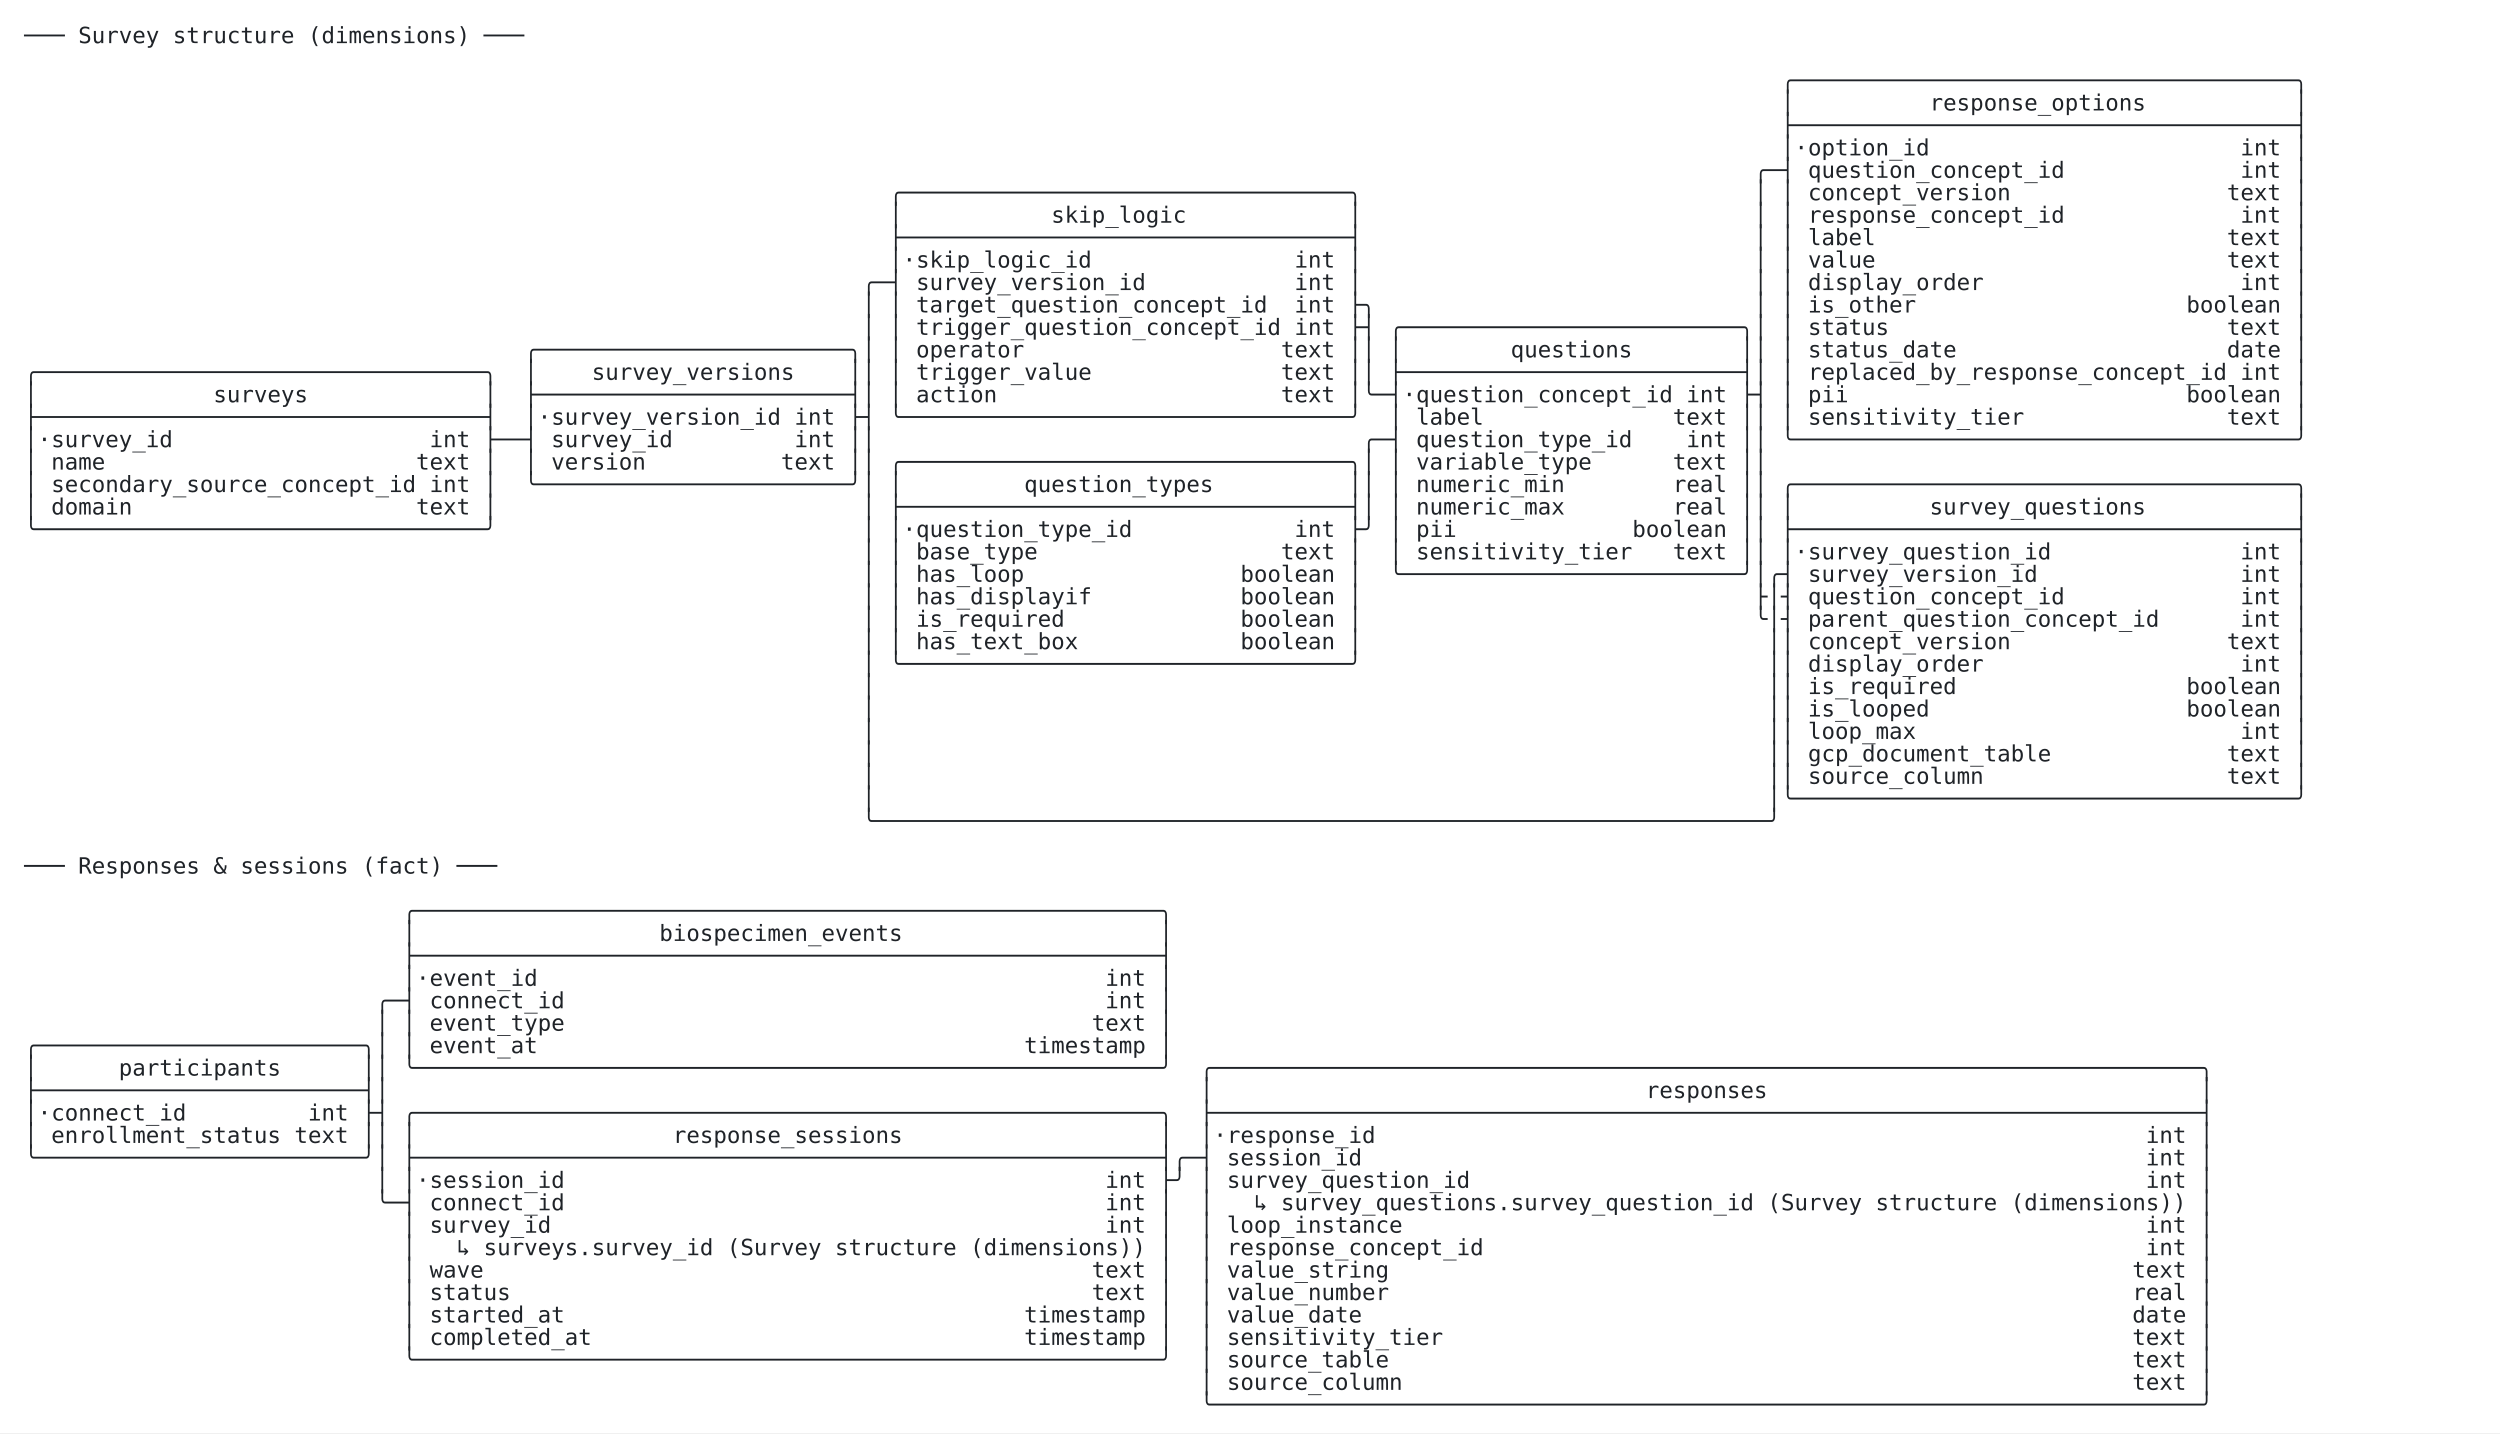
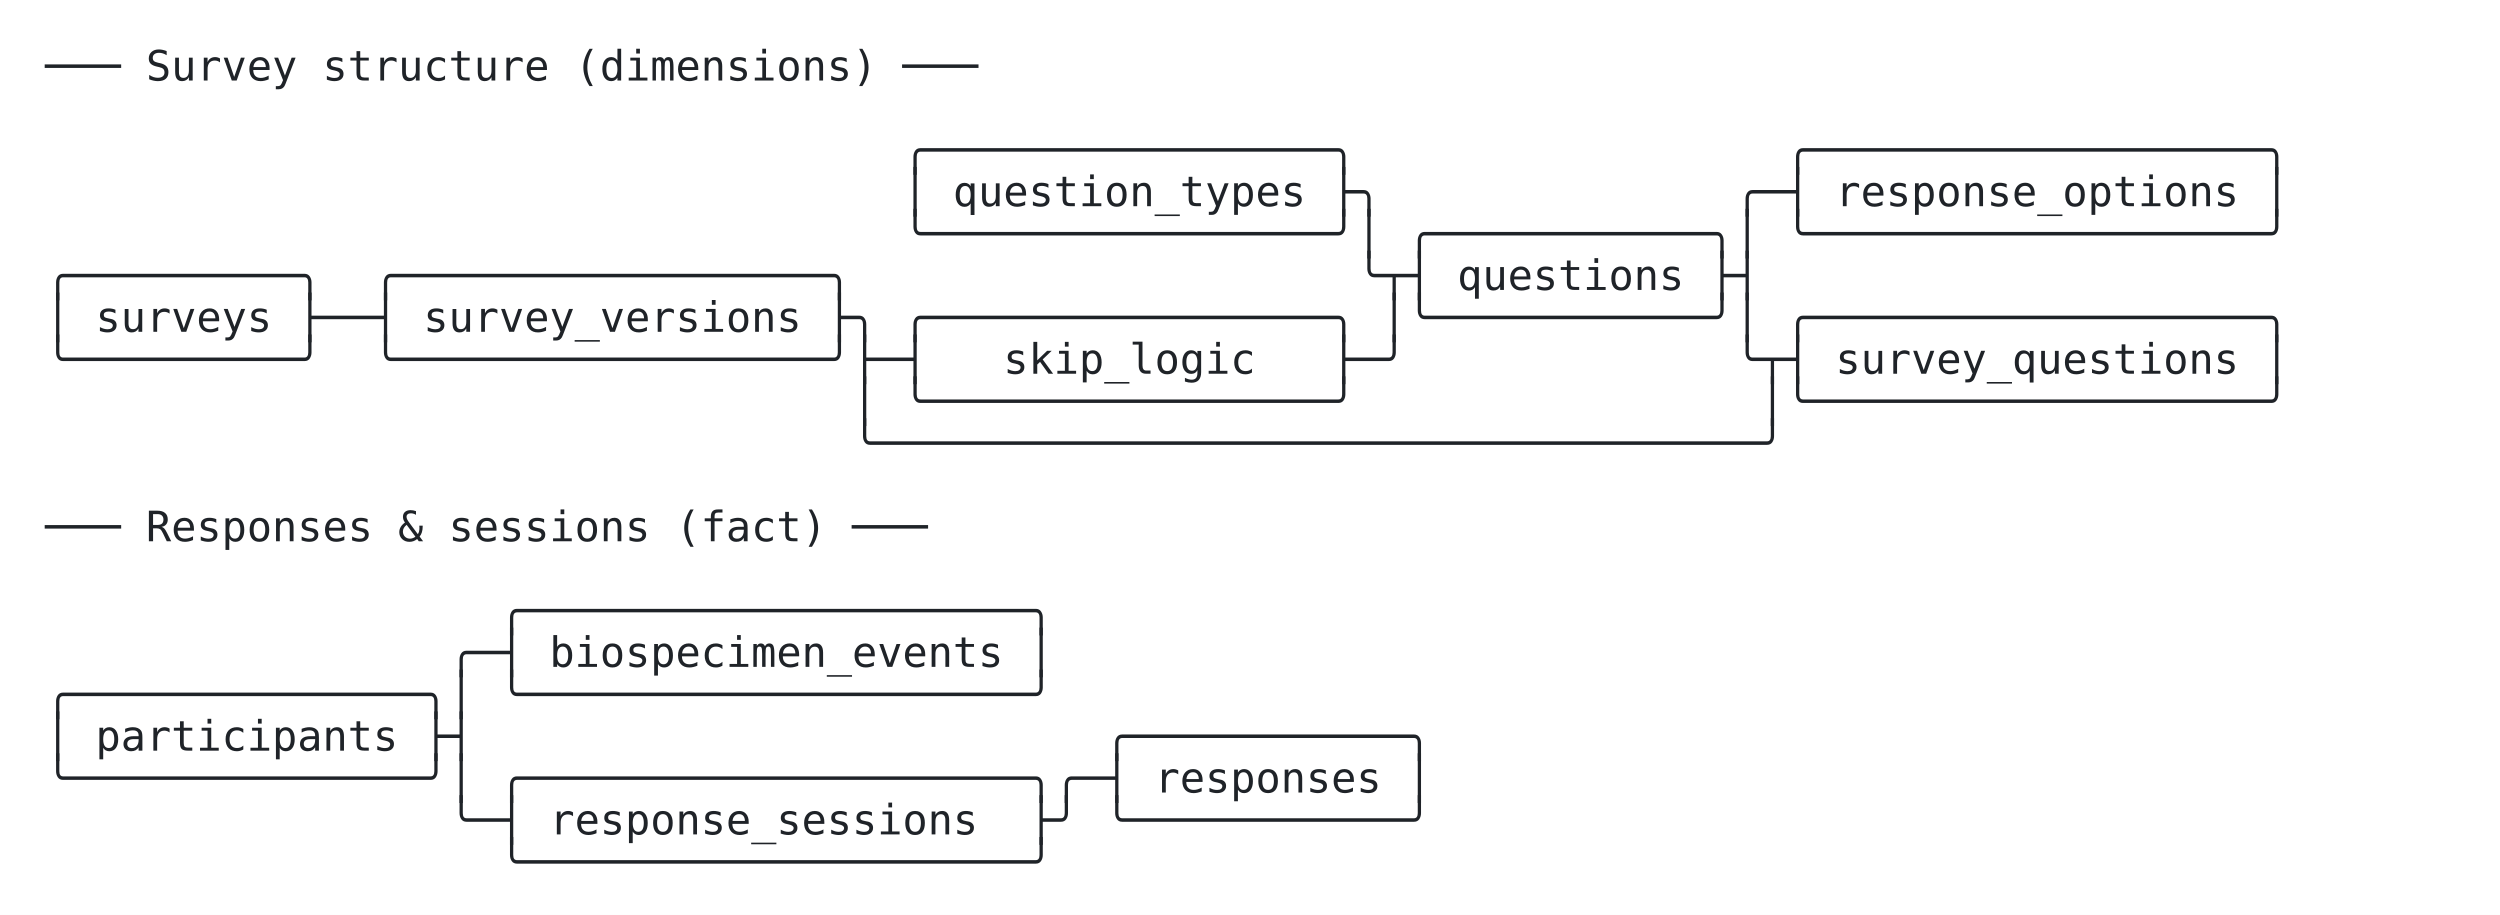
- <svg xmlns="http://www.w3.org/2000/svg" width="1448" height="830" viewBox="0 0 1448 830">
-   <rect width="1448" height="830" fill="#ffffff" />
+ <svg xmlns="http://www.w3.org/2000/svg" width="776" height="284" viewBox="0 0 776 284">
+   <rect width="776" height="284" fill="#ffffff" />
  <text font-family="ui-monospace, SFMono-Regular, 'SF Mono', Menlo, Consolas, 'DejaVu Sans Mono', monospace" font-size="13" fill="#1f2328" xml:space="preserve">
    <tspan x="14" y="25">─── Survey structure (dimensions) ───</tspan>
    <tspan x="14" y="38" />
-     <tspan x="14" y="51">                                                                                                                                  ╭─────────────────────────────────────╮</tspan>
-     <tspan x="14" y="64">                                                                                                                                  │          response_options           │</tspan>
-     <tspan x="14" y="77">                                                                                                                                  ├─────────────────────────────────────┤</tspan>
-     <tspan x="14" y="90">                                                                                                                                  │·option_id                       int │</tspan>
-     <tspan x="14" y="103">                                                                                                                                ╭─┤ question_concept_id             int │</tspan>
-     <tspan x="14" y="116">                                                                ╭─────────────────────────────────╮                             │ │ concept_version                text │</tspan>
-     <tspan x="14" y="129">                                                                │           skip_logic            │                             │ │ response_concept_id             int │</tspan>
-     <tspan x="14" y="142">                                                                ├─────────────────────────────────┤                             │ │ label                          text │</tspan>
-     <tspan x="14" y="155">                                                                │·skip_logic_id               int │                             │ │ value                          text │</tspan>
-     <tspan x="14" y="168">                                                              ╭─┤ survey_version_id           int │                             │ │ display_order                   int │</tspan>
-     <tspan x="14" y="181">                                                              │ │ target_question_concept_id  int ├╮                            │ │ is_other                    boolean │</tspan>
-     <tspan x="14" y="194">                                                              │ │ trigger_question_concept_id int ├┤ ╭─────────────────────────╮│ │ status                         text │</tspan>
-     <tspan x="14" y="207">                                     ╭───────────────────────╮│ │ operator                   text ││ │        questions        ││ │ status_date                    date │</tspan>
-     <tspan x="14" y="220">╭─────────────────────────────────╮  │    survey_versions    ││ │ trigger_value              text ││ ├─────────────────────────┤│ │ replaced_by_response_concept_id int │</tspan>
-     <tspan x="14" y="233">│             surveys             │  ├───────────────────────┤│ │ action                     text │╰─┤·question_concept_id int ├┤ │ pii                         boolean │</tspan>
-     <tspan x="14" y="246">├─────────────────────────────────┤  │·survey_version_id int ├┤ ╰─────────────────────────────────╯  │ label              text ││ │ sensitivity_tier               text │</tspan>
-     <tspan x="14" y="259">│·survey_id                   int ├──┤ survey_id         int ││                                    ╭─┤ question_type_id    int ││ ╰─────────────────────────────────────╯</tspan>
-     <tspan x="14" y="272">│ name                       text │  │ version          text ││ ╭─────────────────────────────────╮│ │ variable_type      text ││</tspan>
-     <tspan x="14" y="285">│ secondary_source_concept_id int │  ╰───────────────────────╯│ │         question_types          ││ │ numeric_min        real ││ ╭─────────────────────────────────────╮</tspan>
-     <tspan x="14" y="298">│ domain                     text │                           │ ├─────────────────────────────────┤│ │ numeric_max        real ││ │          survey_questions           │</tspan>
-     <tspan x="14" y="311">╰─────────────────────────────────╯                           │ │·question_type_id            int ├╯ │ pii             boolean ││ ├─────────────────────────────────────┤</tspan>
-     <tspan x="14" y="324">                                                              │ │ base_type                  text │  │ sensitivity_tier   text ││ │·survey_question_id              int │</tspan>
-     <tspan x="14" y="337">                                                              │ │ has_loop                boolean │  ╰─────────────────────────╯│╭┤ survey_version_id               int │</tspan>
-     <tspan x="14" y="350">                                                              │ │ has_displayif           boolean │                             ├│┤ question_concept_id             int │</tspan>
-     <tspan x="14" y="363">                                                              │ │ is_required             boolean │                             ╰│┤ parent_question_concept_id      int │</tspan>
-     <tspan x="14" y="376">                                                              │ │ has_text_box            boolean │                              ││ concept_version                text │</tspan>
-     <tspan x="14" y="389">                                                              │ ╰─────────────────────────────────╯                              ││ display_order                   int │</tspan>
-     <tspan x="14" y="402">                                                              │                                                                  ││ is_required                 boolean │</tspan>
-     <tspan x="14" y="415">                                                              │                                                                  ││ is_looped                   boolean │</tspan>
-     <tspan x="14" y="428">                                                              │                                                                  ││ loop_max                        int │</tspan>
-     <tspan x="14" y="441">                                                              │                                                                  ││ gcp_document_table             text │</tspan>
-     <tspan x="14" y="454">                                                              │                                                                  ││ source_column                  text │</tspan>
-     <tspan x="14" y="467">                                                              │                                                                  │╰─────────────────────────────────────╯</tspan>
-     <tspan x="14" y="480">                                                              ╰──────────────────────────────────────────────────────────────────╯</tspan>
-     <tspan x="14" y="493" />
-     <tspan x="14" y="506">─── Responses &amp; sessions (fact) ───</tspan>
-     <tspan x="14" y="519" />
-     <tspan x="14" y="532">                            ╭───────────────────────────────────────────────────────╮</tspan>
-     <tspan x="14" y="545">                            │                  biospecimen_events                   │</tspan>
-     <tspan x="14" y="558">                            ├───────────────────────────────────────────────────────┤</tspan>
-     <tspan x="14" y="571">                            │·event_id                                          int │</tspan>
-     <tspan x="14" y="584">                          ╭─┤ connect_id                                        int │</tspan>
-     <tspan x="14" y="597">                          │ │ event_type                                       text │</tspan>
-     <tspan x="14" y="610">╭────────────────────────╮│ │ event_at                                    timestamp │</tspan>
-     <tspan x="14" y="623">│      participants      ││ ╰───────────────────────────────────────────────────────╯  ╭─────────────────────────────────────────────────────────────────────────╮</tspan>
-     <tspan x="14" y="636">├────────────────────────┤│                                                            │                                responses                                │</tspan>
-     <tspan x="14" y="649">│·connect_id         int ├┤ ╭───────────────────────────────────────────────────────╮  ├─────────────────────────────────────────────────────────────────────────┤</tspan>
-     <tspan x="14" y="662">│ enrollment_status text ││ │                   response_sessions                   │  │·response_id                                                         int │</tspan>
-     <tspan x="14" y="675">╰────────────────────────╯│ ├───────────────────────────────────────────────────────┤╭─┤ session_id                                                          int │</tspan>
-     <tspan x="14" y="688">                          │ │·session_id                                        int ├╯ │ survey_question_id                                                  int │</tspan>
-     <tspan x="14" y="701">                          ╰─┤ connect_id                                        int │  │   ↳ survey_questions.survey_question_id (Survey structure (dimensions)) │</tspan>
-     <tspan x="14" y="714">                            │ survey_id                                         int │  │ loop_instance                                                       int │</tspan>
-     <tspan x="14" y="727">                            │   ↳ surveys.survey_id (Survey structure (dimensions)) │  │ response_concept_id                                                 int │</tspan>
-     <tspan x="14" y="740">                            │ wave                                             text │  │ value_string                                                       text │</tspan>
-     <tspan x="14" y="753">                            │ status                                           text │  │ value_number                                                       real │</tspan>
-     <tspan x="14" y="766">                            │ started_at                                  timestamp │  │ value_date                                                         date │</tspan>
-     <tspan x="14" y="779">                            │ completed_at                                timestamp │  │ sensitivity_tier                                                   text │</tspan>
-     <tspan x="14" y="792">                            ╰───────────────────────────────────────────────────────╯  │ source_table                                                       text │</tspan>
-     <tspan x="14" y="805">                                                                                       │ source_column                                                      text │</tspan>
-     <tspan x="14" y="818">                                                                                       ╰─────────────────────────────────────────────────────────────────────────╯</tspan>
+     <tspan x="14" y="51">                                  ╭────────────────╮                 ╭──────────────────╮</tspan>
+     <tspan x="14" y="64">                                  │ question_types ├╮              ╭─┤ response_options │</tspan>
+     <tspan x="14" y="77">                                  ╰────────────────╯│ ╭───────────╮│ ╰──────────────────╯</tspan>
+     <tspan x="14" y="90">╭─────────╮  ╭─────────────────╮                    ╰┬┤ questions ├┤</tspan>
+     <tspan x="14" y="103">│ surveys ├──┤ survey_versions ├╮ ╭────────────────╮ │╰───────────╯│ ╭──────────────────╮</tspan>
+     <tspan x="14" y="116">╰─────────╯  ╰─────────────────╯├─┤   skip_logic   ├─╯             ╰┬┤ survey_questions │</tspan>
+     <tspan x="14" y="129">                                │ ╰────────────────╯                │╰──────────────────╯</tspan>
+     <tspan x="14" y="142">                                ╰───────────────────────────────────╯</tspan>
+     <tspan x="14" y="155" />
+     <tspan x="14" y="168">─── Responses &amp; sessions (fact) ───</tspan>
+     <tspan x="14" y="181" />
+     <tspan x="14" y="194">                  ╭────────────────────╮</tspan>
+     <tspan x="14" y="207">                ╭─┤ biospecimen_events │</tspan>
+     <tspan x="14" y="220">╭──────────────╮│ ╰────────────────────╯</tspan>
+     <tspan x="14" y="233">│ participants ├┤                         ╭───────────╮</tspan>
+     <tspan x="14" y="246">╰──────────────╯│ ╭────────────────────╮╭─┤ responses │</tspan>
+     <tspan x="14" y="259">                ╰─┤ response_sessions  ├╯ ╰───────────╯</tspan>
+     <tspan x="14" y="272">                  ╰────────────────────╯</tspan>
  </text>
</svg>
